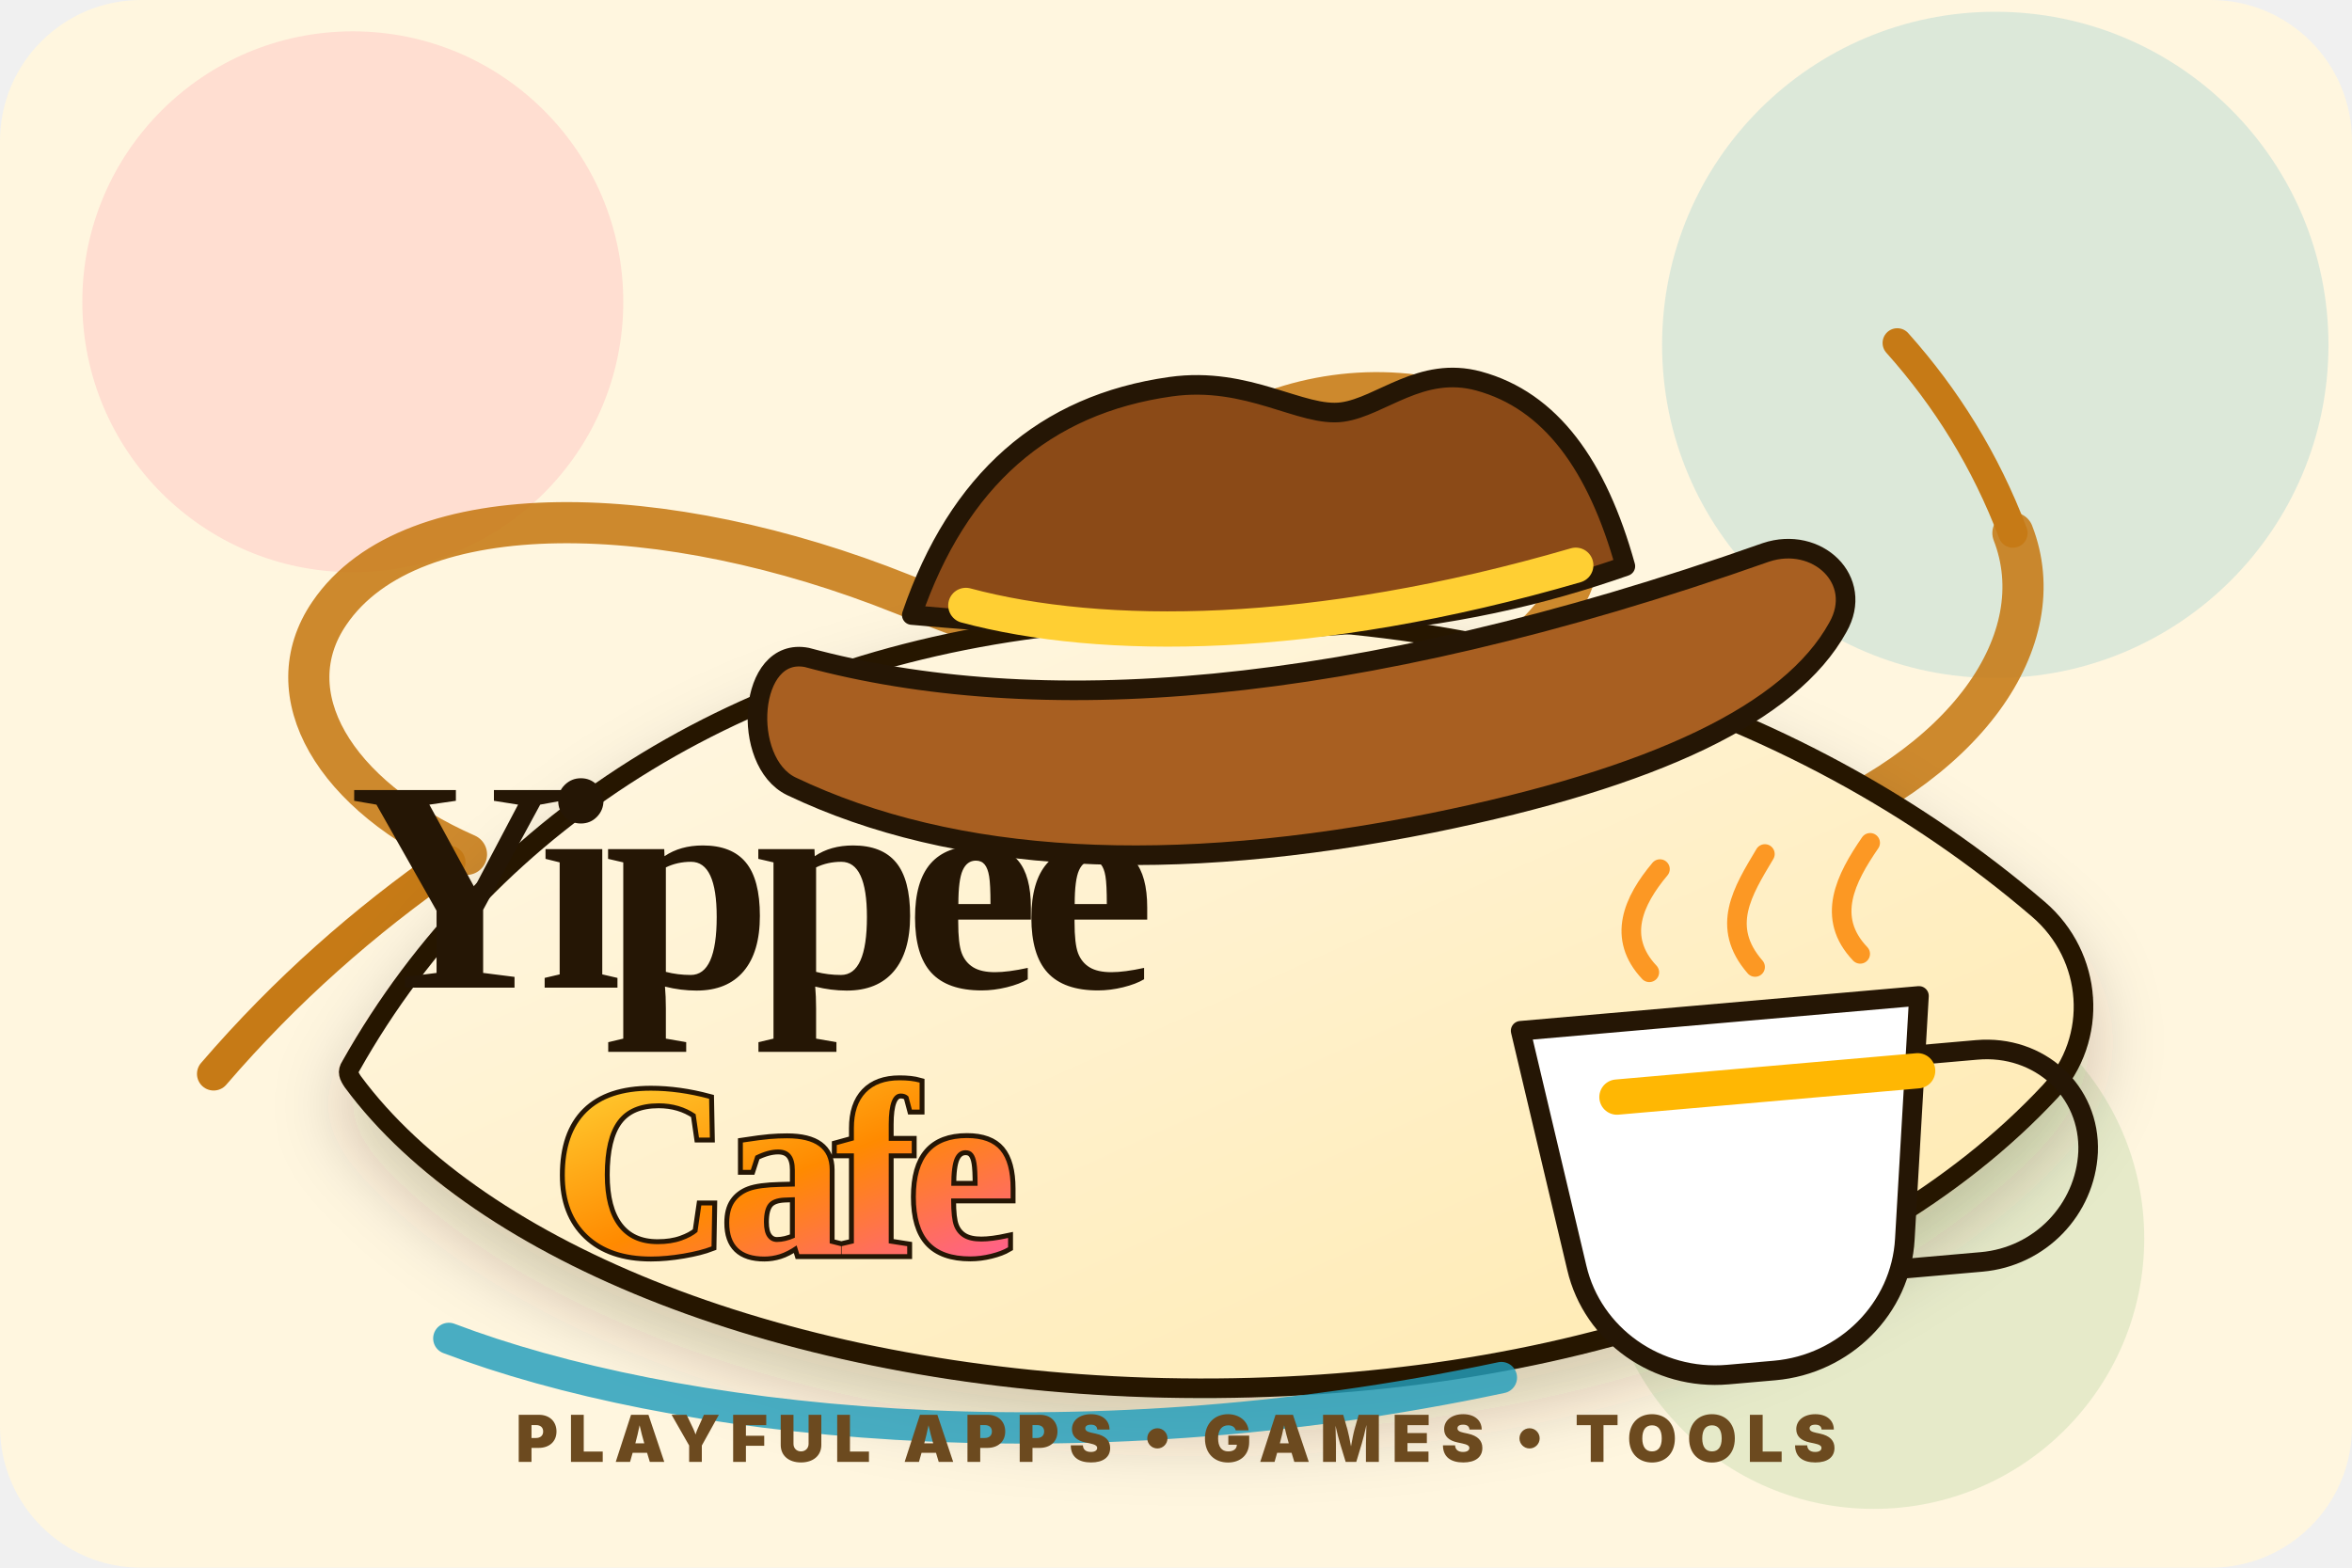
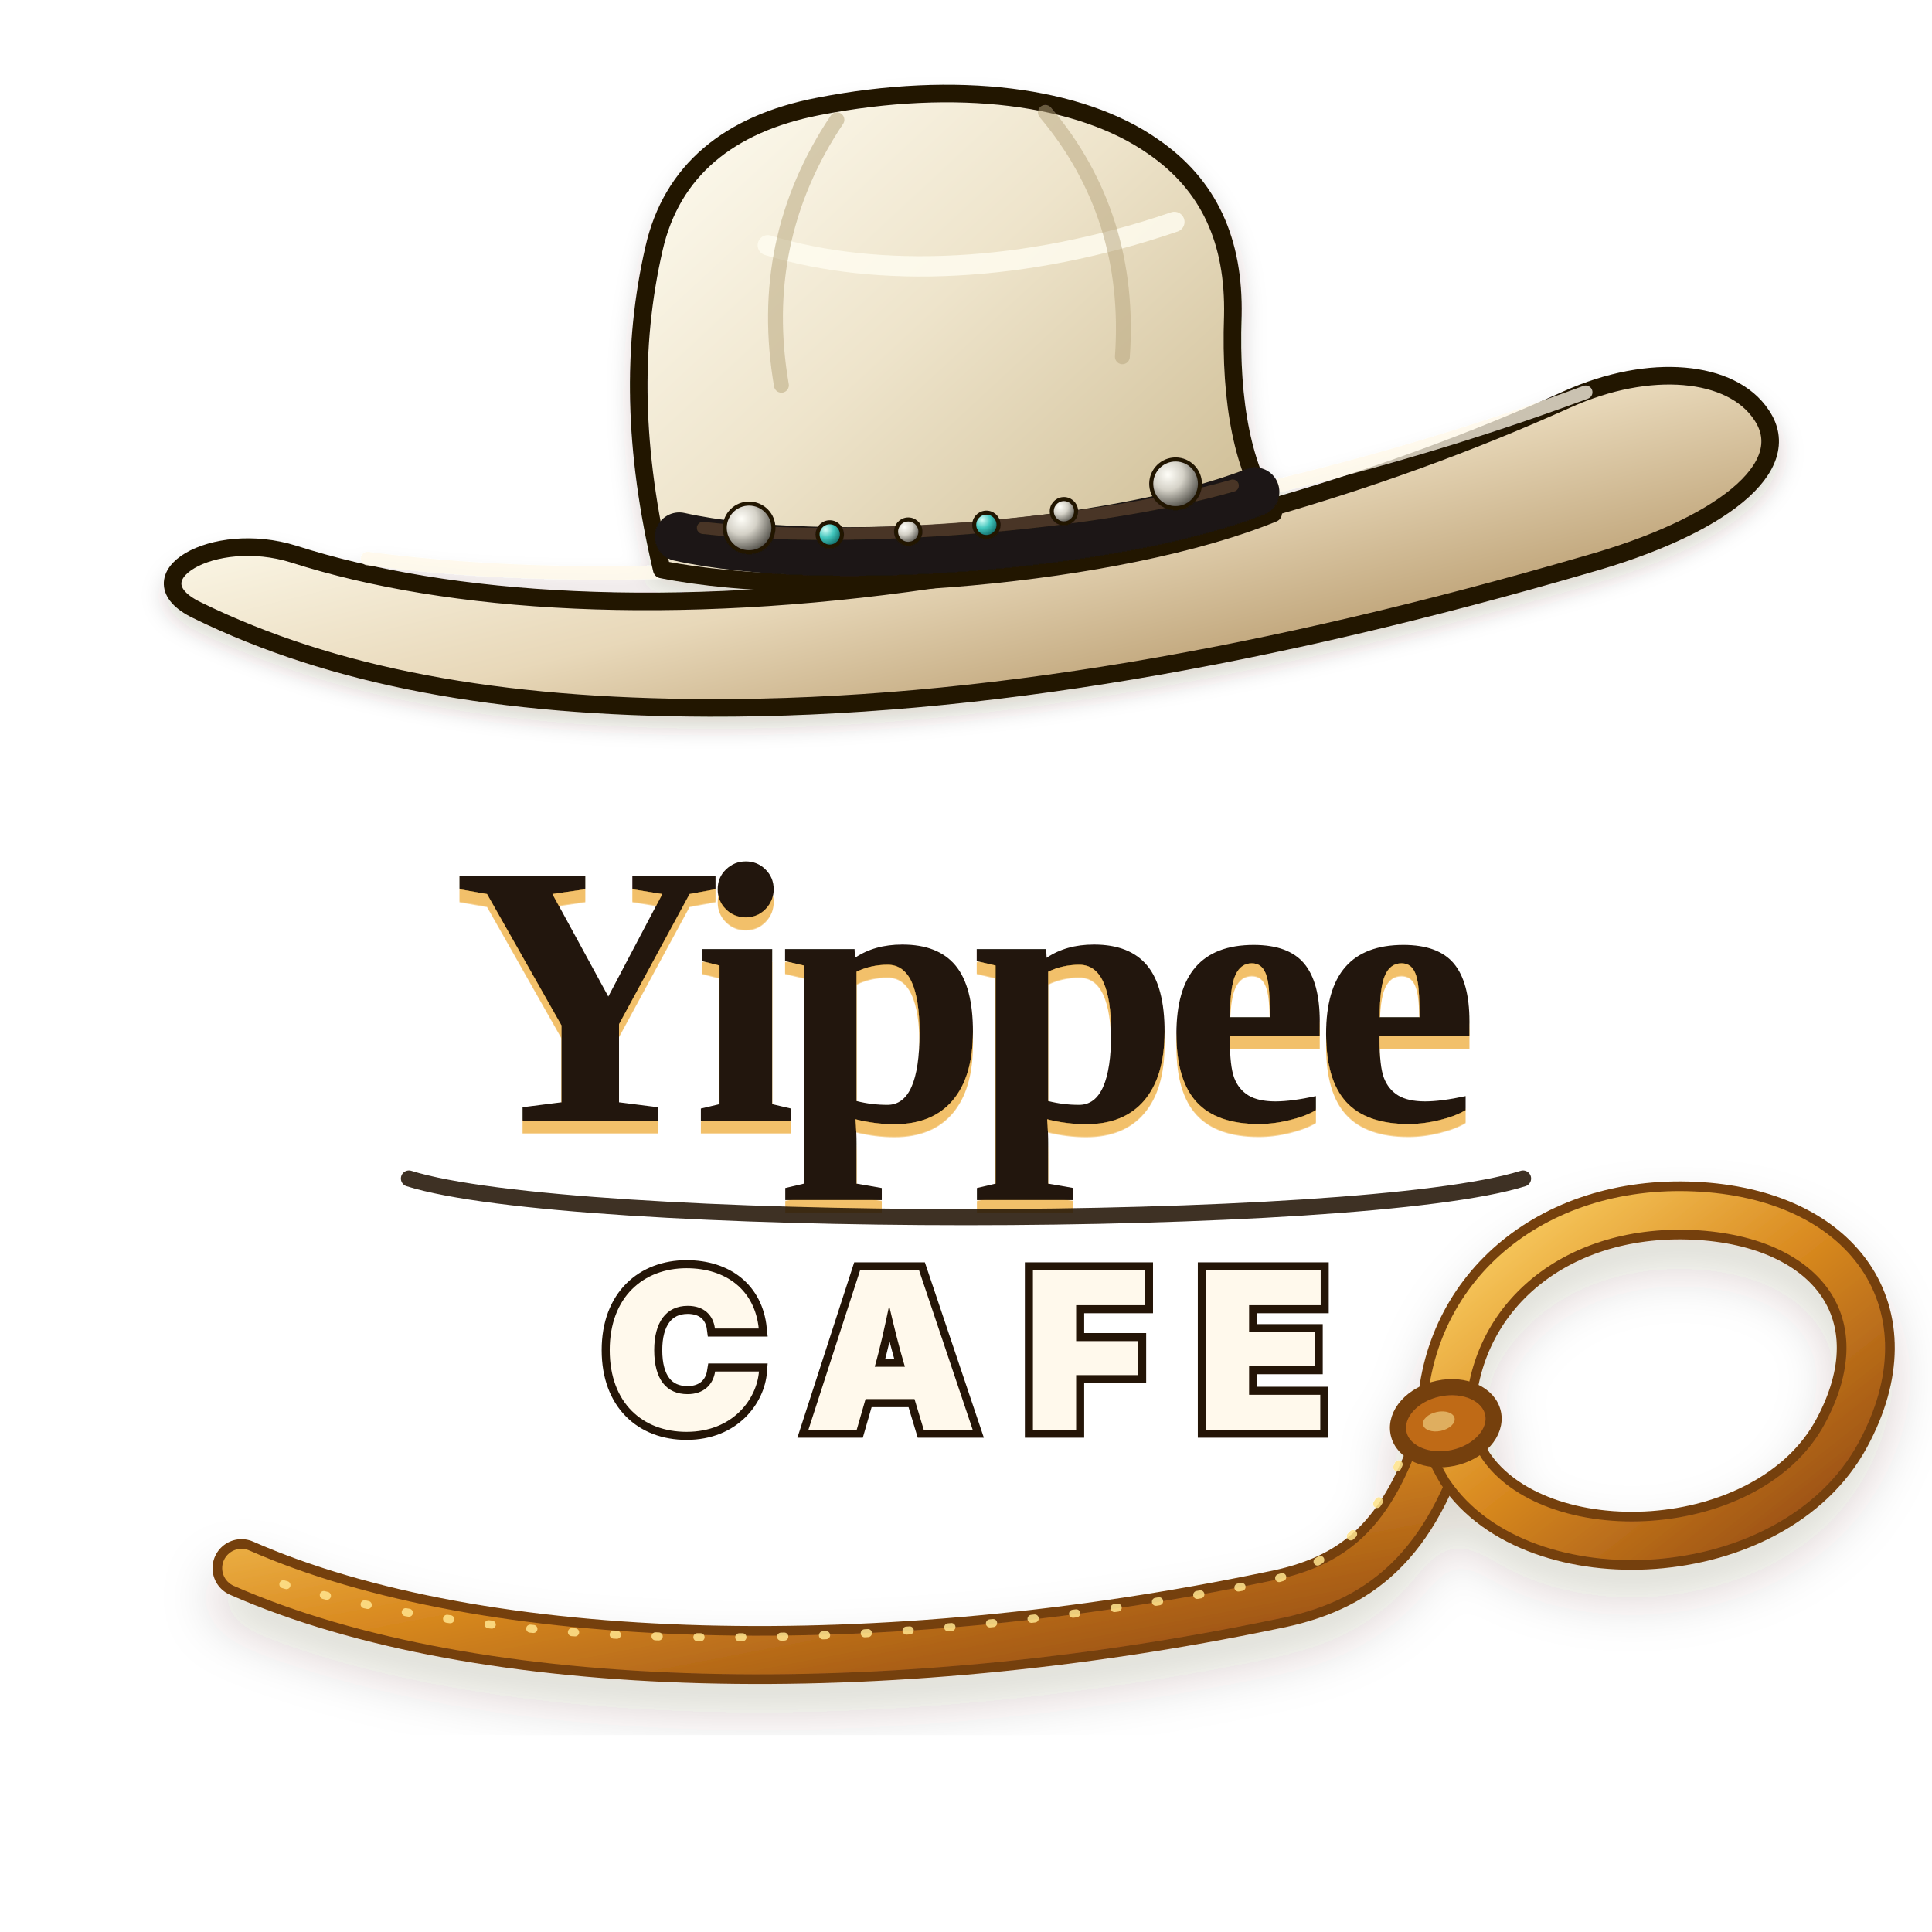
- <svg xmlns="http://www.w3.org/2000/svg" viewBox="0 0 1200 800" role="img" aria-labelledby="title desc">
+ <svg xmlns="http://www.w3.org/2000/svg" viewBox="0 0 600 600" role="img" aria-labelledby="title desc">
  <defs>
-     <linearGradient id="sunset" x1="0" y1="0" x2="1" y2="1">
-       <stop offset="0" stop-color="#ffcf33" />
-       <stop offset="0.52" stop-color="#ff8a00" />
-       <stop offset="1" stop-color="#ff5f8f" />
+     <linearGradient id="bg" x1="0" y1="0" x2="1" y2="1">
+       <stop offset="0" stop-color="#fff9ec" />
+       <stop offset="0.58" stop-color="#fff2d2" />
+       <stop offset="1" stop-color="#ffe3a8" />
    </linearGradient>
-     <linearGradient id="foam" x1="0" y1="0" x2="1" y2="1">
-       <stop offset="0" stop-color="#fff8e8" />
-       <stop offset="1" stop-color="#ffe9ad" />
+     <linearGradient id="felt" x1="0" y1="0" x2="1" y2="1">
+       <stop offset="0" stop-color="#fffdf3" />
+       <stop offset="0.46" stop-color="#eee4cb" />
+       <stop offset="1" stop-color="#cbb98f" />
    </linearGradient>
-     <filter id="softShadow" x="-20%" y="-20%" width="140%" height="140%">
-       <feDropShadow dx="0" dy="18" stdDeviation="18" flood-color="#3b2108" flood-opacity="0.22" />
+     <linearGradient id="brim" x1="0" y1="0" x2="1" y2="1">
+       <stop offset="0" stop-color="#fffdf0" />
+       <stop offset="0.48" stop-color="#e8d8b9" />
+       <stop offset="1" stop-color="#a88755" />
+     </linearGradient>
+     <linearGradient id="rope" x1="0" y1="0" x2="1" y2="1">
+       <stop offset="0" stop-color="#ffd86c" />
+       <stop offset="0.48" stop-color="#d98a20" />
+       <stop offset="1" stop-color="#8e4511" />
+     </linearGradient>
+     <radialGradient id="silver" cx="36%" cy="30%" r="72%">
+       <stop offset="0" stop-color="#fffef8" />
+       <stop offset="0.44" stop-color="#d5d2c8" />
+       <stop offset="1" stop-color="#4f4d46" />
+     </radialGradient>
+     <radialGradient id="turquoise" cx="35%" cy="28%" r="75%">
+       <stop offset="0" stop-color="#d7fff8" />
+       <stop offset="0.46" stop-color="#42c6bd" />
+       <stop offset="1" stop-color="#0b615d" />
+     </radialGradient>
+     <filter id="shadow" x="-18%" y="-18%" width="136%" height="136%">
+       <feDropShadow dx="0" dy="9" stdDeviation="8" flood-color="#3a2108" flood-opacity="0.18" />
+     </filter>
+     <filter id="typeShadow" x="-10%" y="-10%" width="120%" height="120%">
+       <feDropShadow dx="0" dy="4" stdDeviation="0" flood-color="#edae3f" flood-opacity="0.78" />
    </filter>
  </defs>
-   <rect width="1200" height="800" rx="72" fill="#fff6df" />
-   <circle cx="180" cy="154" r="138" fill="#ff6f91" opacity="0.18" />
-   <circle cx="1018" cy="176" r="170" fill="#219ebc" opacity="0.16" />
-   <circle cx="956" cy="632" r="138" fill="#5fad56" opacity="0.16" />
-   <path d="M238 436c-68-30-98-82-70-123 42-62 172-58 292-10 190 76 286 69 333 10 28-35 12-88-46-106-89-27-181 33-178 102 5 117 205 168 340 118 95-35 139-101 118-155" fill="none" stroke="#c67a16" stroke-width="21" stroke-linecap="round" stroke-linejoin="round" opacity="0.88" />
-   <path d="M229 440c-43 30-83 65-120 108" fill="none" stroke="#c67a16" stroke-width="17" stroke-linecap="round" />
-   <path d="M968 175c25 28 45 60 59 97" fill="none" stroke="#c67a16" stroke-width="15" stroke-linecap="round" />
-   <g filter="url(#softShadow)">
-     <path d="M179 544c72-128 206-211 374-226 186-16 361 38 487 146 28 24 31 66 6 93-96 103-269 157-461 151-183-6-340-68-405-156-2-3-3-5-1-8z" fill="url(#foam)" stroke="#251605" stroke-width="10" />
+   <rect width="600" height="600" fill="#ffffff" />
+   <g transform="translate(68 70) rotate(-5) scale(.42)" filter="url(#shadow)">
+     <path d="M34 247 C146 294 310 318 502 307 C675 297 833 267 982 215 C1045 193 1105 204 1124 239 C1147 280 1086 319 985 338 C748 385 529 405 330 387 C175 373 55 340 -41 282 C-88 254 -24 223 34 247Z" fill="url(#brim)" stroke="#211506" stroke-width="13" stroke-linejoin="round" />
+     <path d="M88 255 C224 285 386 294 559 282 C722 271 865 247 996 211" fill="none" stroke="#fff9e7" stroke-width="10" stroke-linecap="round" opacity="0.76" />
+     <path d="M304 282 C291 193 296 116 319 45 C337 -11 382 -42 449 -49 C553 -60 643 -40 693 2 C732 34 747 77 741 132 C733 197 739 247 758 280 C642 316 421 316 304 282Z" fill="url(#felt)" stroke="#211506" stroke-width="13" stroke-linejoin="round" />
+     <path d="M403 50 C482 82 591 87 704 59" fill="none" stroke="#fffdf0" stroke-width="15" stroke-linecap="round" opacity="0.82" />
+     <path d="M462 -38 C417 18 398 82 404 154" fill="none" stroke="#b6a47b" stroke-width="11" stroke-linecap="round" opacity="0.52" />
+     <path d="M616 -30 C654 24 668 86 657 155" fill="none" stroke="#b6a47b" stroke-width="11" stroke-linecap="round" opacity="0.5" />
+     <path d="M319 259 C423 292 641 294 746 263" fill="none" stroke="#1c1712" stroke-width="36" stroke-linecap="round" />
+     <path d="M337 254 C446 276 628 277 730 257" fill="none" stroke="#4c3728" stroke-width="9" stroke-linecap="round" opacity="0.9" />
+     <circle cx="371" cy="257" r="18" fill="url(#silver)" stroke="#211506" stroke-width="3" />
+     <circle cx="430" cy="267" r="9" fill="url(#turquoise)" stroke="#211506" stroke-width="3" />
+     <circle cx="488" cy="270" r="9" fill="url(#silver)" stroke="#211506" stroke-width="3" />
+     <circle cx="546" cy="270" r="9" fill="url(#turquoise)" stroke="#211506" stroke-width="3" />
+     <circle cx="604" cy="265" r="9" fill="url(#silver)" stroke="#211506" stroke-width="3" />
+     <circle cx="688" cy="252" r="18" fill="url(#silver)" stroke="#211506" stroke-width="3" />
  </g>
-   <g transform="translate(774 482) rotate(-5)">
-     <path d="M42 44h160l-18 123c-5 35-36 61-72 61H88c-36 0-67-26-72-61L-2 44h44z" fill="#ffffff" stroke="#251605" stroke-width="10" stroke-linejoin="round" />
-     <path d="M199 74h30c32 0 56 26 52 57-4 29-29 51-59 51h-39" fill="none" stroke="#251605" stroke-width="10" stroke-linecap="round" />
-     <path d="M44 82h154" stroke="#ffb703" stroke-width="18" stroke-linecap="round" />
-     <path d="M66 20c-15-19-5-37 10-52M120 22c-16-22-3-39 10-57M174 20c-16-20-4-39 10-56" fill="none" stroke="#fb8500" stroke-width="10" stroke-linecap="round" opacity="0.82" />
+   <g filter="url(#typeShadow)">
+     <text x="300" y="348" text-anchor="middle" fill="#241507" font-family="Georgia, 'Times New Roman', serif" font-size="116" font-weight="900" letter-spacing="-5">Yippee</text>
  </g>
-   <g transform="translate(384 196) rotate(-8)">
-     <path d="M64 128c33-65 82-97 147-97 40 0 64 25 85 25 20 0 43-18 71-6 35 15 54 51 61 104-90 18-184 16-364-26z" fill="#8b4a17" stroke="#251605" stroke-width="10" stroke-linejoin="round" />
-     <path d="M92 127c66 28 173 43 311 23" fill="none" stroke="#ffcf33" stroke-width="18" stroke-linecap="round" />
-     <path d="M8 142c110 47 270 60 492 15 27-5 48 21 31 43-30 40-103 63-219 70-136 8-244-13-321-64-24-16-12-74 17-64z" fill="#a85f21" stroke="#251605" stroke-width="10" stroke-linejoin="round" />
+   <path d="M127 366 C178 382 422 382 473 366" fill="none" stroke="#241507" stroke-width="5" stroke-linecap="round" opacity="0.88" />
+   <text x="300" y="444" text-anchor="middle" fill="#fff9ec" stroke="#241507" stroke-width="5" paint-order="stroke fill" font-family="Avenir Next, Montserrat, Inter, system-ui, sans-serif" font-size="68" font-weight="900" letter-spacing="14">CAFE</text>
+   <g filter="url(#shadow)">
+     <path d="M75 487 C150 520 275 522 395 497 C421 492 438 479 449 442" fill="none" stroke="#754010" stroke-width="18" stroke-linecap="round" stroke-linejoin="round" />
+     <path d="M75 487 C150 520 275 522 395 497 C421 492 438 479 449 442" fill="none" stroke="url(#rope)" stroke-width="12" stroke-linecap="round" stroke-linejoin="round" />
+     <path d="M88 492 C164 514 276 514 390 492 C413 487 428 475 439 443" fill="none" stroke="#ffe38c" stroke-width="2.5" stroke-linecap="round" stroke-dasharray="1 12" opacity="0.86" />
+     <path d="M449 442 C449 402 482 374 526 376 C570 378 592 408 572 445 C550 486 477 489 455 456 C452 451 450 446 449 442Z" fill="none" stroke="#754010" stroke-width="18" stroke-linejoin="round" />
+     <path d="M449 442 C449 402 482 374 526 376 C570 378 592 408 572 445 C550 486 477 489 455 456 C452 451 450 446 449 442Z" fill="none" stroke="url(#rope)" stroke-width="12" stroke-linejoin="round" />
+     <g transform="translate(449 442) rotate(-12)">
+       <ellipse cx="0" cy="0" rx="15" ry="11" fill="#bf6a18" stroke="#754010" stroke-width="5" />
+       <ellipse cx="-2" cy="-1" rx="5" ry="3" fill="#fff1a3" opacity="0.5" />
+     </g>
  </g>
-   <text x="178" y="504" fill="#251605" font-family="Cooper Black, Baloo 2, Avenir Next Rounded, Arial Rounded MT Bold, system-ui, sans-serif" font-size="154" font-weight="900" letter-spacing="-9">Yippee</text>
-   <text x="282" y="640" fill="url(#sunset)" stroke="#251605" stroke-width="5" paint-order="stroke fill" font-family="Cooper Black, Baloo 2, Avenir Next Rounded, Arial Rounded MT Bold, system-ui, sans-serif" font-size="126" font-weight="900" letter-spacing="-5">Cafe</text>
-   <path d="M229 683c113 43 316 67 537 20" fill="none" stroke="#219ebc" stroke-width="16" stroke-linecap="round" opacity="0.82" />
-   <text x="600" y="746" text-anchor="middle" fill="#6c4a1f" font-family="Inter, Avenir Next, system-ui, sans-serif" font-size="33" font-weight="900" letter-spacing="5">PLAYFUL APPS • GAMES • TOOLS</text>
</svg>
